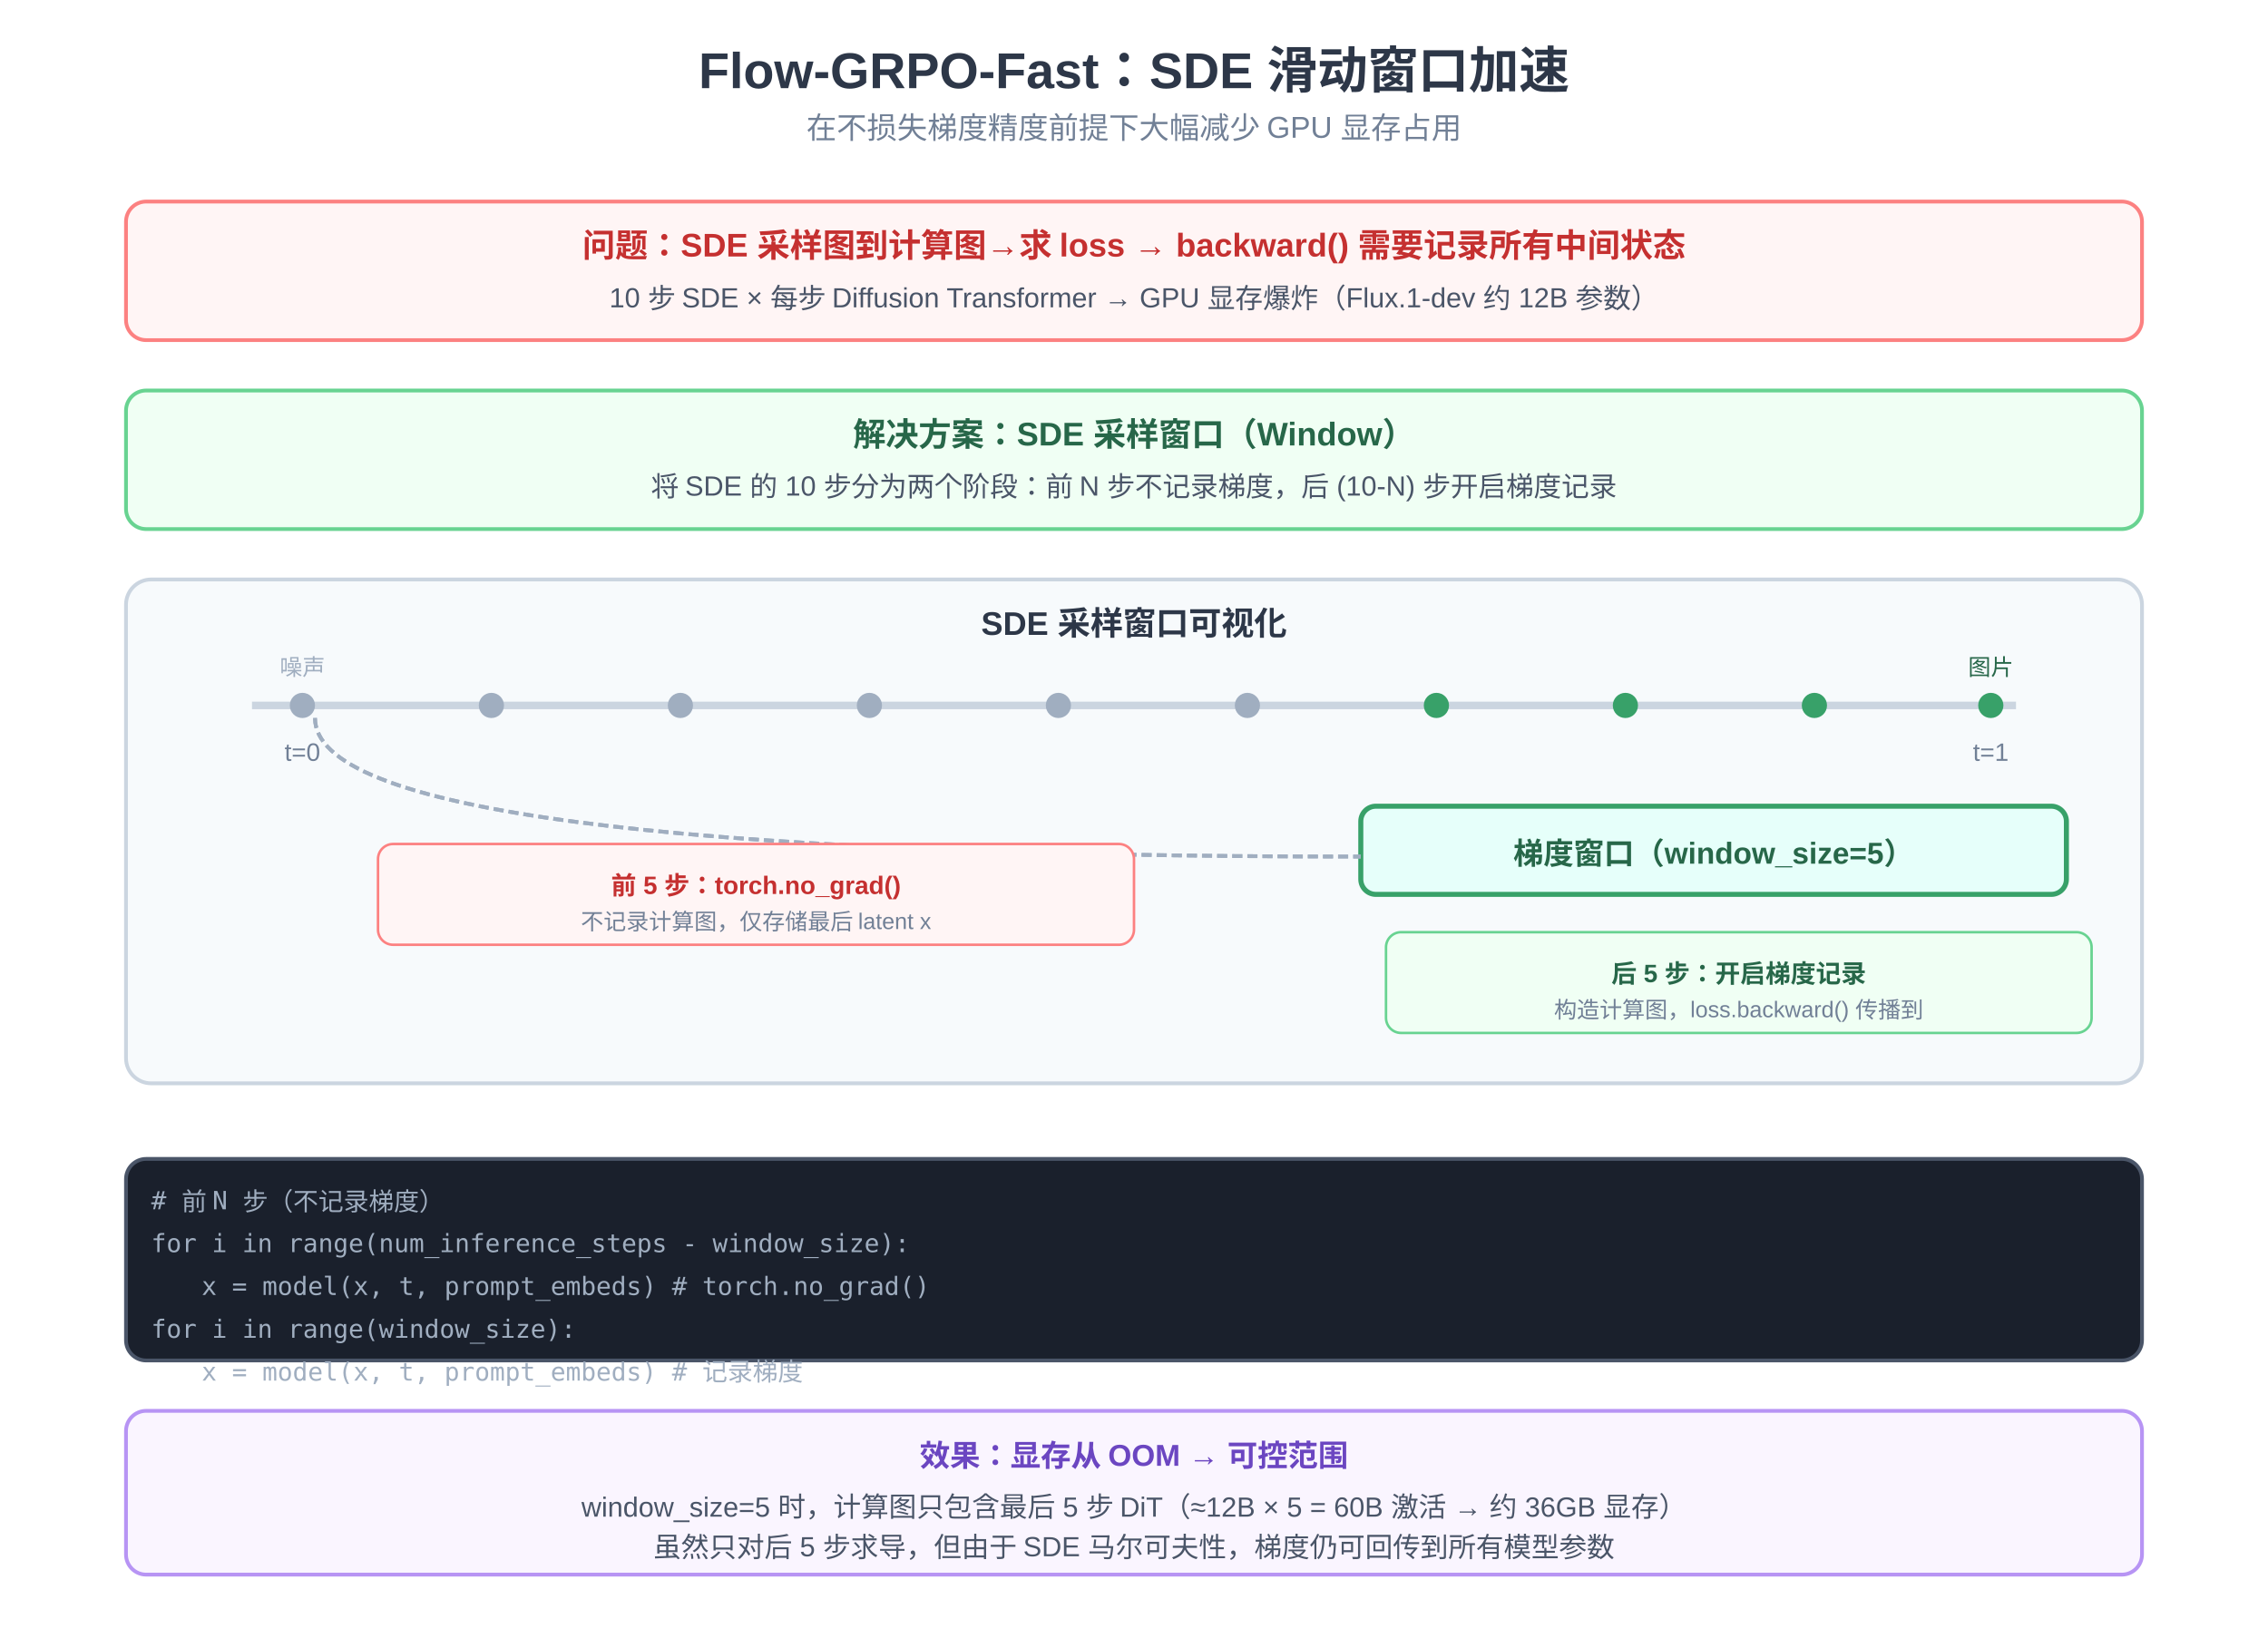
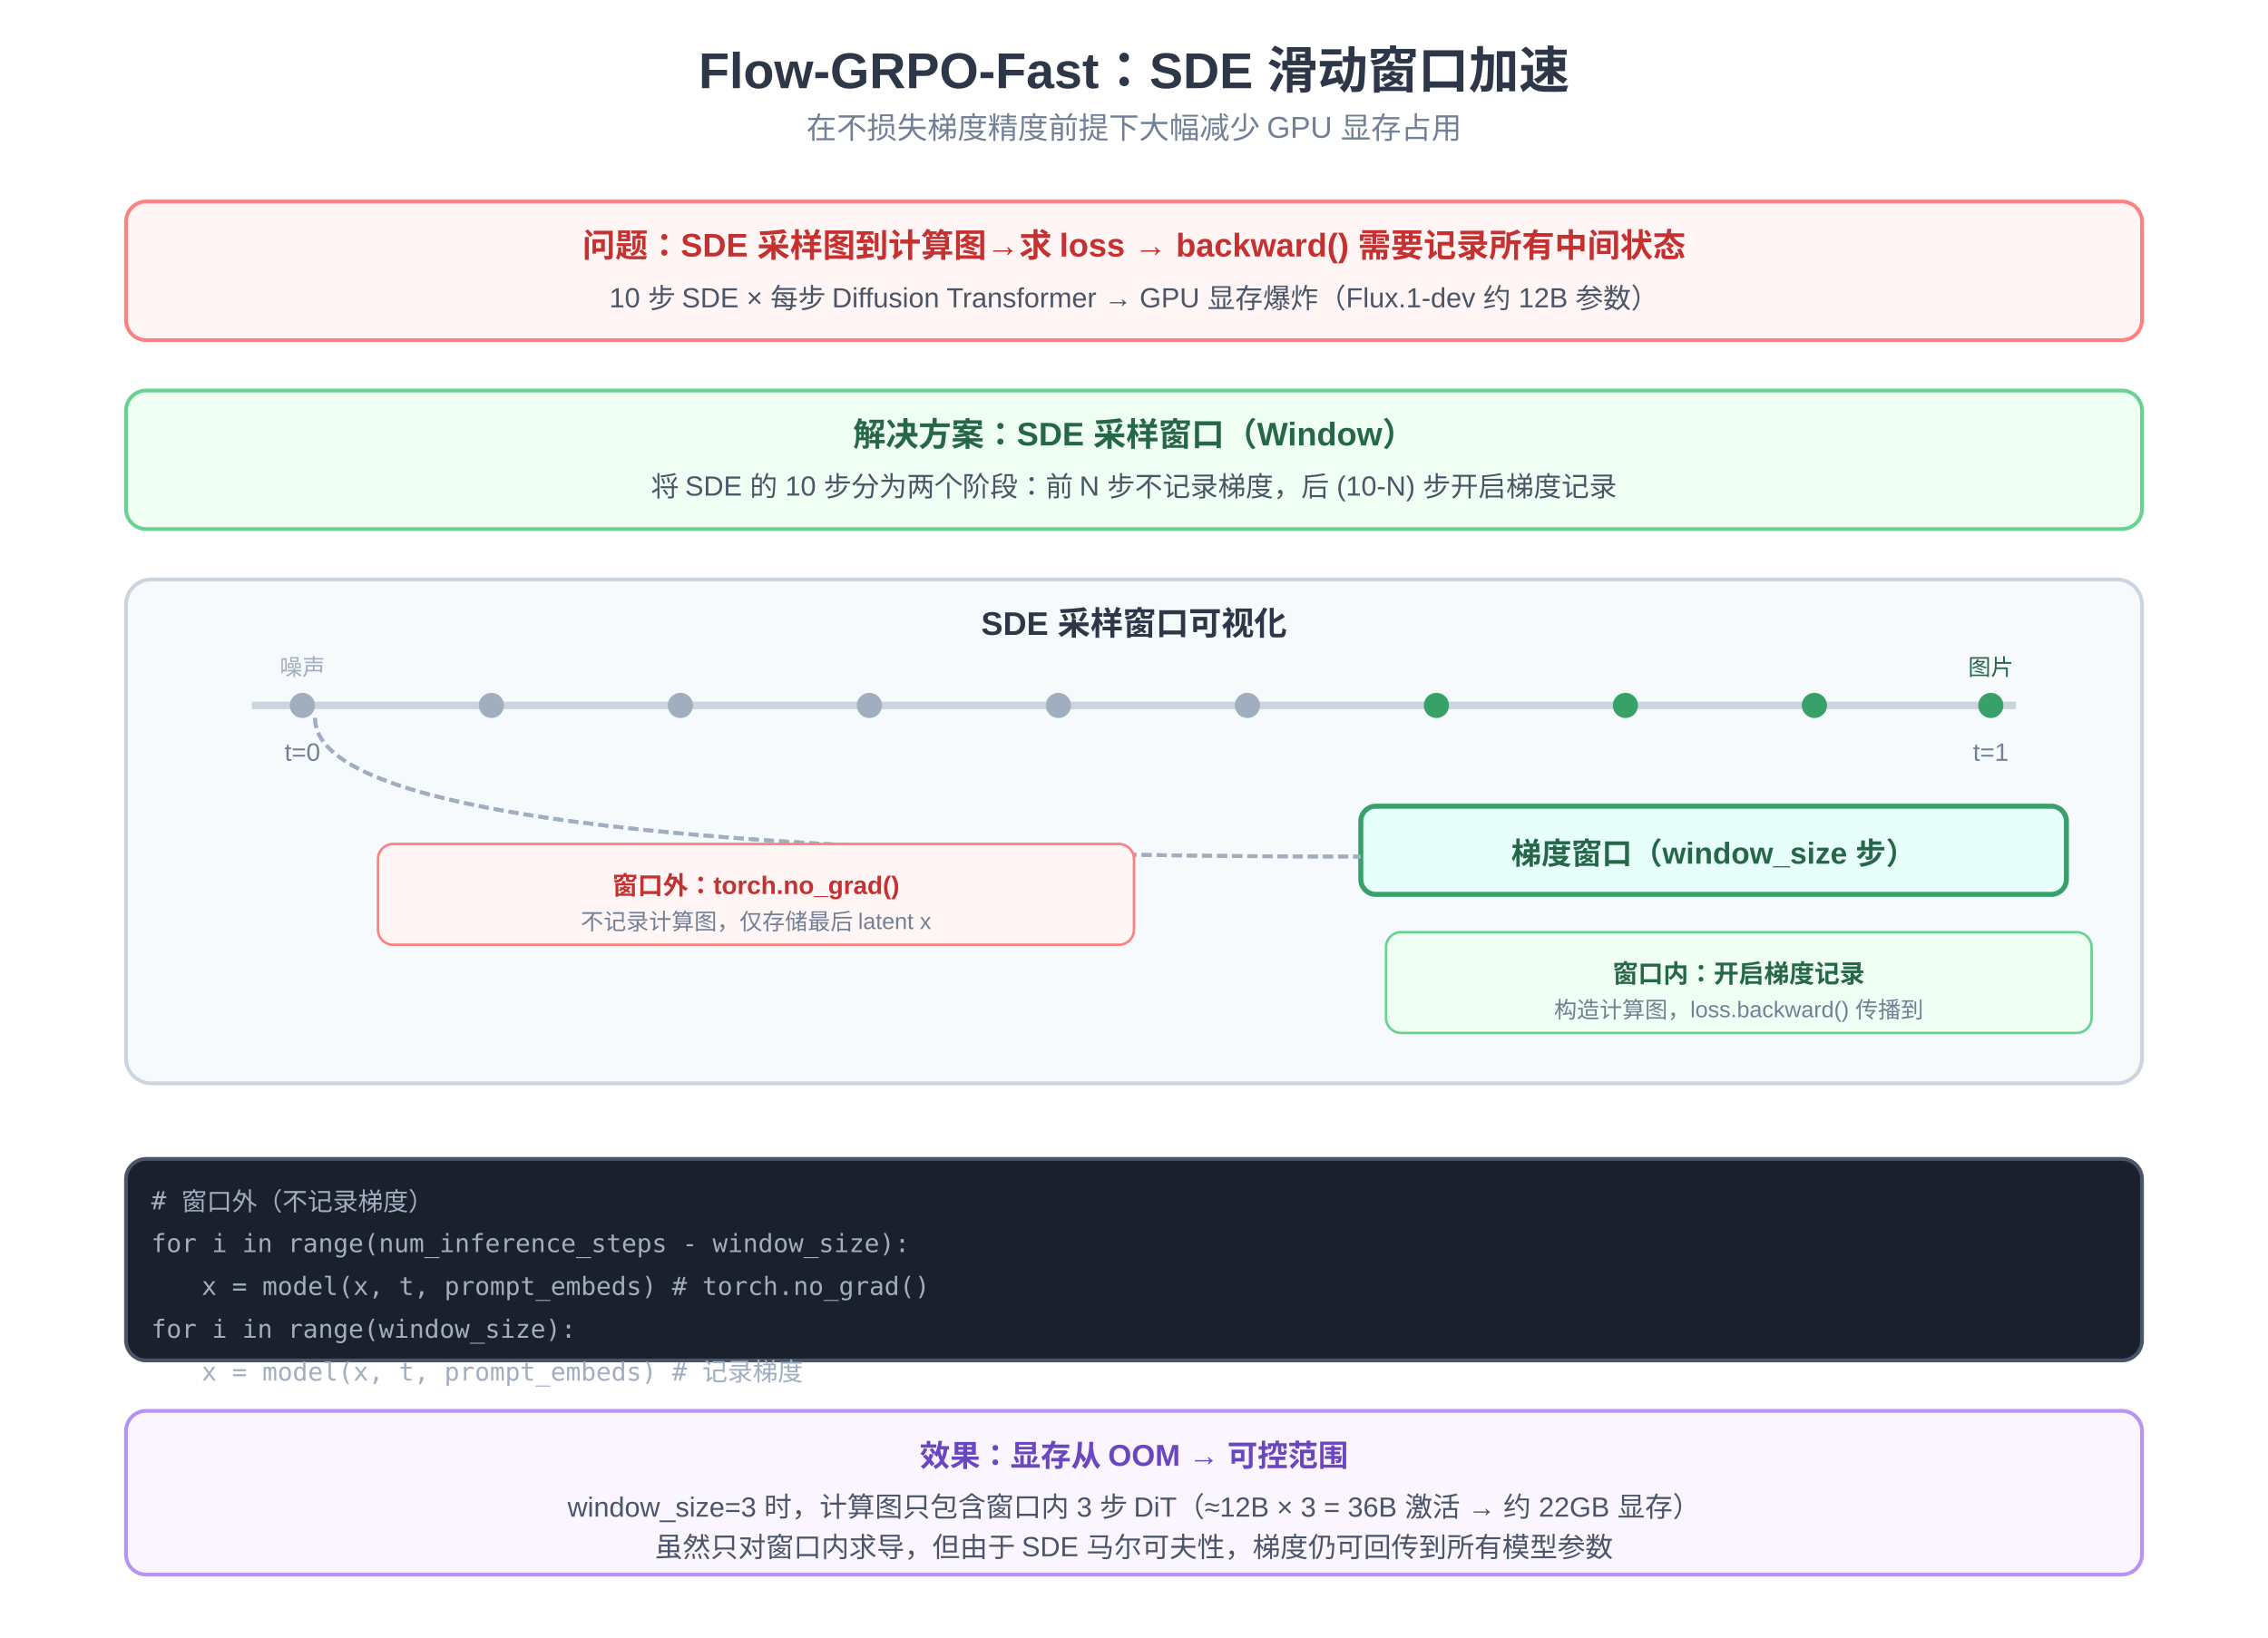
<svg xmlns="http://www.w3.org/2000/svg" viewBox="0 0 900 650" font-family="'Noto Sans SC','Microsoft YaHei',Arial,sans-serif">
  <defs>
    <marker id="arrow" viewBox="0 0 10 10" refX="9" refY="5" markerWidth="6" markerHeight="6" orient="auto">
      <path d="M0,0 L10,5 L0,10 Z" fill="#4A5568" />
    </marker>
    <filter id="shadow" x="-5%" y="-5%" width="110%" height="110%">
      <feDropShadow dx="2" dy="2" stdDeviation="3" flood-opacity="0.12" />
    </filter>
  </defs>
  <text x="450" y="35" text-anchor="middle" font-size="20" font-weight="bold" fill="#2D3748">Flow-GRPO-Fast：SDE 滑动窗口加速</text>
  <text x="450" y="55" text-anchor="middle" font-size="12" fill="#718096">在不损失梯度精度前提下大幅减少 GPU 显存占用</text>
  <rect x="50" y="80" width="800" height="55" rx="8" fill="#FFF5F5" stroke="#FC8181" stroke-width="1.5" />
  <text x="450" y="102" text-anchor="middle" font-size="13" font-weight="bold" fill="#C53030">问题：SDE 采样图到计算图→求 loss → backward() 需要记录所有中间状态</text>
  <text x="450" y="122" text-anchor="middle" font-size="11" fill="#4A5568">10 步 SDE × 每步 Diffusion Transformer → GPU 显存爆炸（Flux.1-dev 约 12B 参数）</text>
  <rect x="50" y="155" width="800" height="55" rx="8" fill="#F0FFF4" stroke="#68D391" stroke-width="1.5" />
  <text x="450" y="177" text-anchor="middle" font-size="13" font-weight="bold" fill="#276749">解决方案：SDE 采样窗口（Window）</text>
  <text x="450" y="197" text-anchor="middle" font-size="11" fill="#4A5568">将 SDE 的 10 步分为两个阶段：前 N 步不记录梯度，后 (10-N) 步开启梯度记录</text>
  <rect x="50" y="230" width="800" height="200" rx="10" fill="#F7FAFC" stroke="#CBD5E0" stroke-width="1.5" />
  <text x="450" y="252" text-anchor="middle" font-size="13" font-weight="bold" fill="#2D3748">SDE 采样窗口可视化</text>
  <line x1="100" y1="280" x2="800" y2="280" stroke="#CBD5E0" stroke-width="3" />
  <circle cx="120" cy="280" r="5" fill="#A0AEC0" />
  <text x="120" y="302" text-anchor="middle" font-size="10" fill="#718096">t=0</text>
  <text x="120" y="268" text-anchor="middle" font-size="9" fill="#A0AEC0">噪声</text>
  <circle cx="195" cy="280" r="5" fill="#A0AEC0" />
  <circle cx="270" cy="280" r="5" fill="#A0AEC0" />
  <circle cx="345" cy="280" r="5" fill="#A0AEC0" />
  <circle cx="420" cy="280" r="5" fill="#A0AEC0" />
  <circle cx="495" cy="280" r="5" fill="#A0AEC0" />
  <circle cx="570" cy="280" r="5" fill="#38A169" />
  <circle cx="645" cy="280" r="5" fill="#38A169" />
  <circle cx="720" cy="280" r="5" fill="#38A169" />
  <circle cx="790" cy="280" r="5" fill="#38A169" />
  <text x="790" y="302" text-anchor="middle" font-size="10" fill="#718096">t=1</text>
  <text x="790" y="268" text-anchor="middle" font-size="9" fill="#276749">图片</text>
  <rect x="540" y="320" width="280" height="35" rx="6" fill="#E6FFFA" stroke="#38A169" stroke-width="2" />
-   <text x="680" y="343" text-anchor="middle" font-size="12" font-weight="bold" fill="#276749">梯度窗口（window_size=5）</text>
+   <text x="680" y="343" text-anchor="middle" font-size="12" font-weight="bold" fill="#276749">梯度窗口（window_size 步）</text>
  <path d="M125,285 Q125,340 540,340" fill="none" stroke="#A0AEC0" stroke-width="1.5" stroke-dasharray="4,2" />
  <path d="M125,285 Q125,340 540,340" fill="none" stroke="#A0AEC0" stroke-width="1.5" stroke-dasharray="4,2" />
  <rect x="150" y="335" width="300" height="40" rx="6" fill="#FFF5F5" stroke="#FC8181" stroke-width="1" />
-   <text x="300" y="355" text-anchor="middle" font-size="10" font-weight="bold" fill="#C53030">前 5 步：torch.no_grad()</text>
+   <text x="300" y="355" text-anchor="middle" font-size="10" font-weight="bold" fill="#C53030">窗口外：torch.no_grad()</text>
  <text x="300" y="369" text-anchor="middle" font-size="9" fill="#718096">不记录计算图，仅存储最后 latent x</text>
  <rect x="550" y="370" width="280" height="40" rx="6" fill="#F0FFF4" stroke="#68D391" stroke-width="1" />
-   <text x="690" y="390" text-anchor="middle" font-size="10" font-weight="bold" fill="#276749">后 5 步：开启梯度记录</text>
+   <text x="690" y="390" text-anchor="middle" font-size="10" font-weight="bold" fill="#276749">窗口内：开启梯度记录</text>
  <text x="690" y="404" text-anchor="middle" font-size="9" fill="#718096">构造计算图，loss.backward() 传播到</text>
  <rect x="50" y="460" width="800" height="80" rx="8" fill="#1A202C" stroke="#4A5568" stroke-width="1.5" />
-   <text x="60" y="480" font-size="10" fill="#A0AEC0" font-family="'Fira Code','Cascadia Code',monospace"># 前 N 步（不记录梯度）</text>
+   <text x="60" y="480" font-size="10" fill="#A0AEC0" font-family="'Fira Code','Cascadia Code',monospace"># 窗口外（不记录梯度）</text>
  <text x="60" y="497" font-size="10" fill="#A0AEC0" font-family="'Fira Code','Cascadia Code',monospace">for i in range(num_inference_steps - window_size):</text>
  <text x="80" y="514" font-size="10" fill="#A0AEC0" font-family="'Fira Code','Cascadia Code',monospace">x = model(x, t, prompt_embeds)  # torch.no_grad()</text>
  <text x="60" y="531" font-size="10" fill="#A0AEC0" font-family="'Fira Code','Cascadia Code',monospace">for i in range(window_size):</text>
  <text x="80" y="548" font-size="10" fill="#A0AEC0" font-family="'Fira Code','Cascadia Code',monospace">x = model(x, t, prompt_embeds)  # 记录梯度</text>
  <rect x="50" y="560" width="800" height="65" rx="8" fill="#FAF5FF" stroke="#B794F4" stroke-width="1.5" />
  <text x="450" y="582" text-anchor="middle" font-size="12" font-weight="bold" fill="#6B46C1">效果：显存从 OOM → 可控范围</text>
-   <text x="450" y="602" text-anchor="middle" font-size="11" fill="#4A5568">window_size=5 时，计算图只包含最后 5 步 DiT（≈12B × 5 = 60B 激活 → 约 36GB 显存）</text>
-   <text x="450" y="618" text-anchor="middle" font-size="11" fill="#4A5568">虽然只对后 5 步求导，但由于 SDE 马尔可夫性，梯度仍可回传到所有模型参数</text>
+   <text x="450" y="602" text-anchor="middle" font-size="11" fill="#4A5568">window_size=3 时，计算图只包含窗口内 3 步 DiT（≈12B × 3 = 36B 激活 → 约 22GB 显存）</text>
+   <text x="450" y="618" text-anchor="middle" font-size="11" fill="#4A5568">虽然只对窗口内求导，但由于 SDE 马尔可夫性，梯度仍可回传到所有模型参数</text>
</svg>
